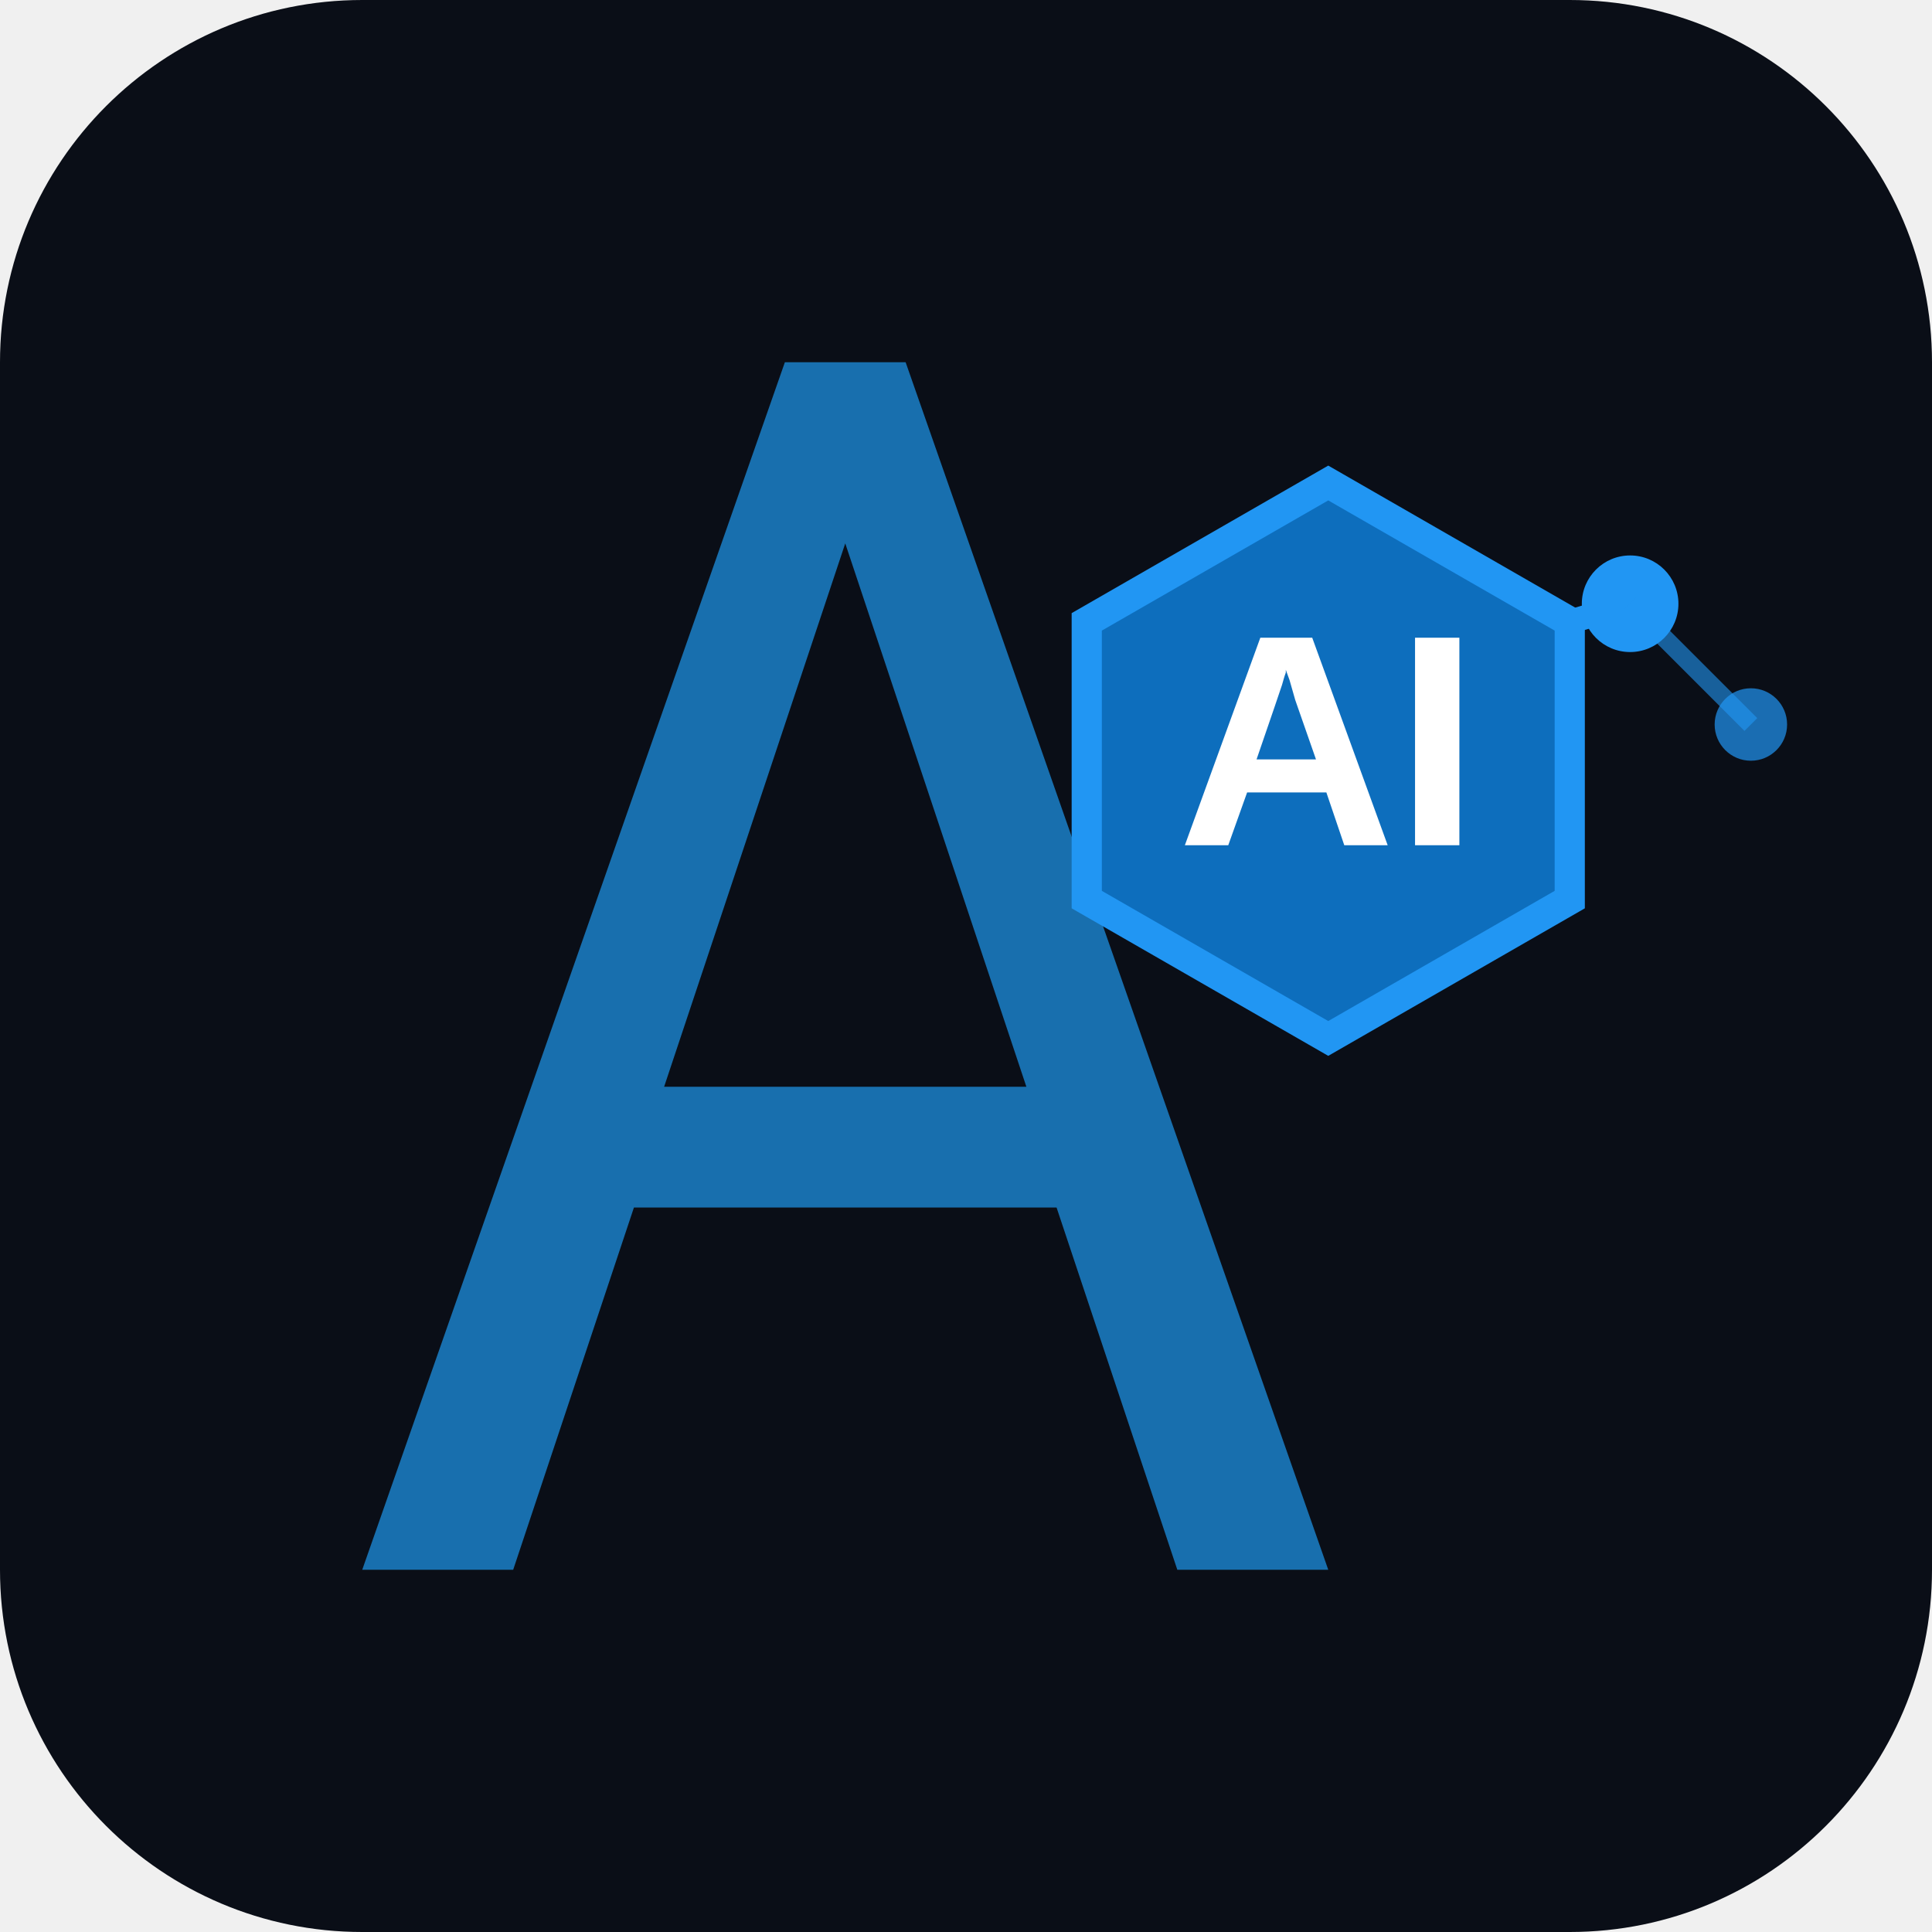
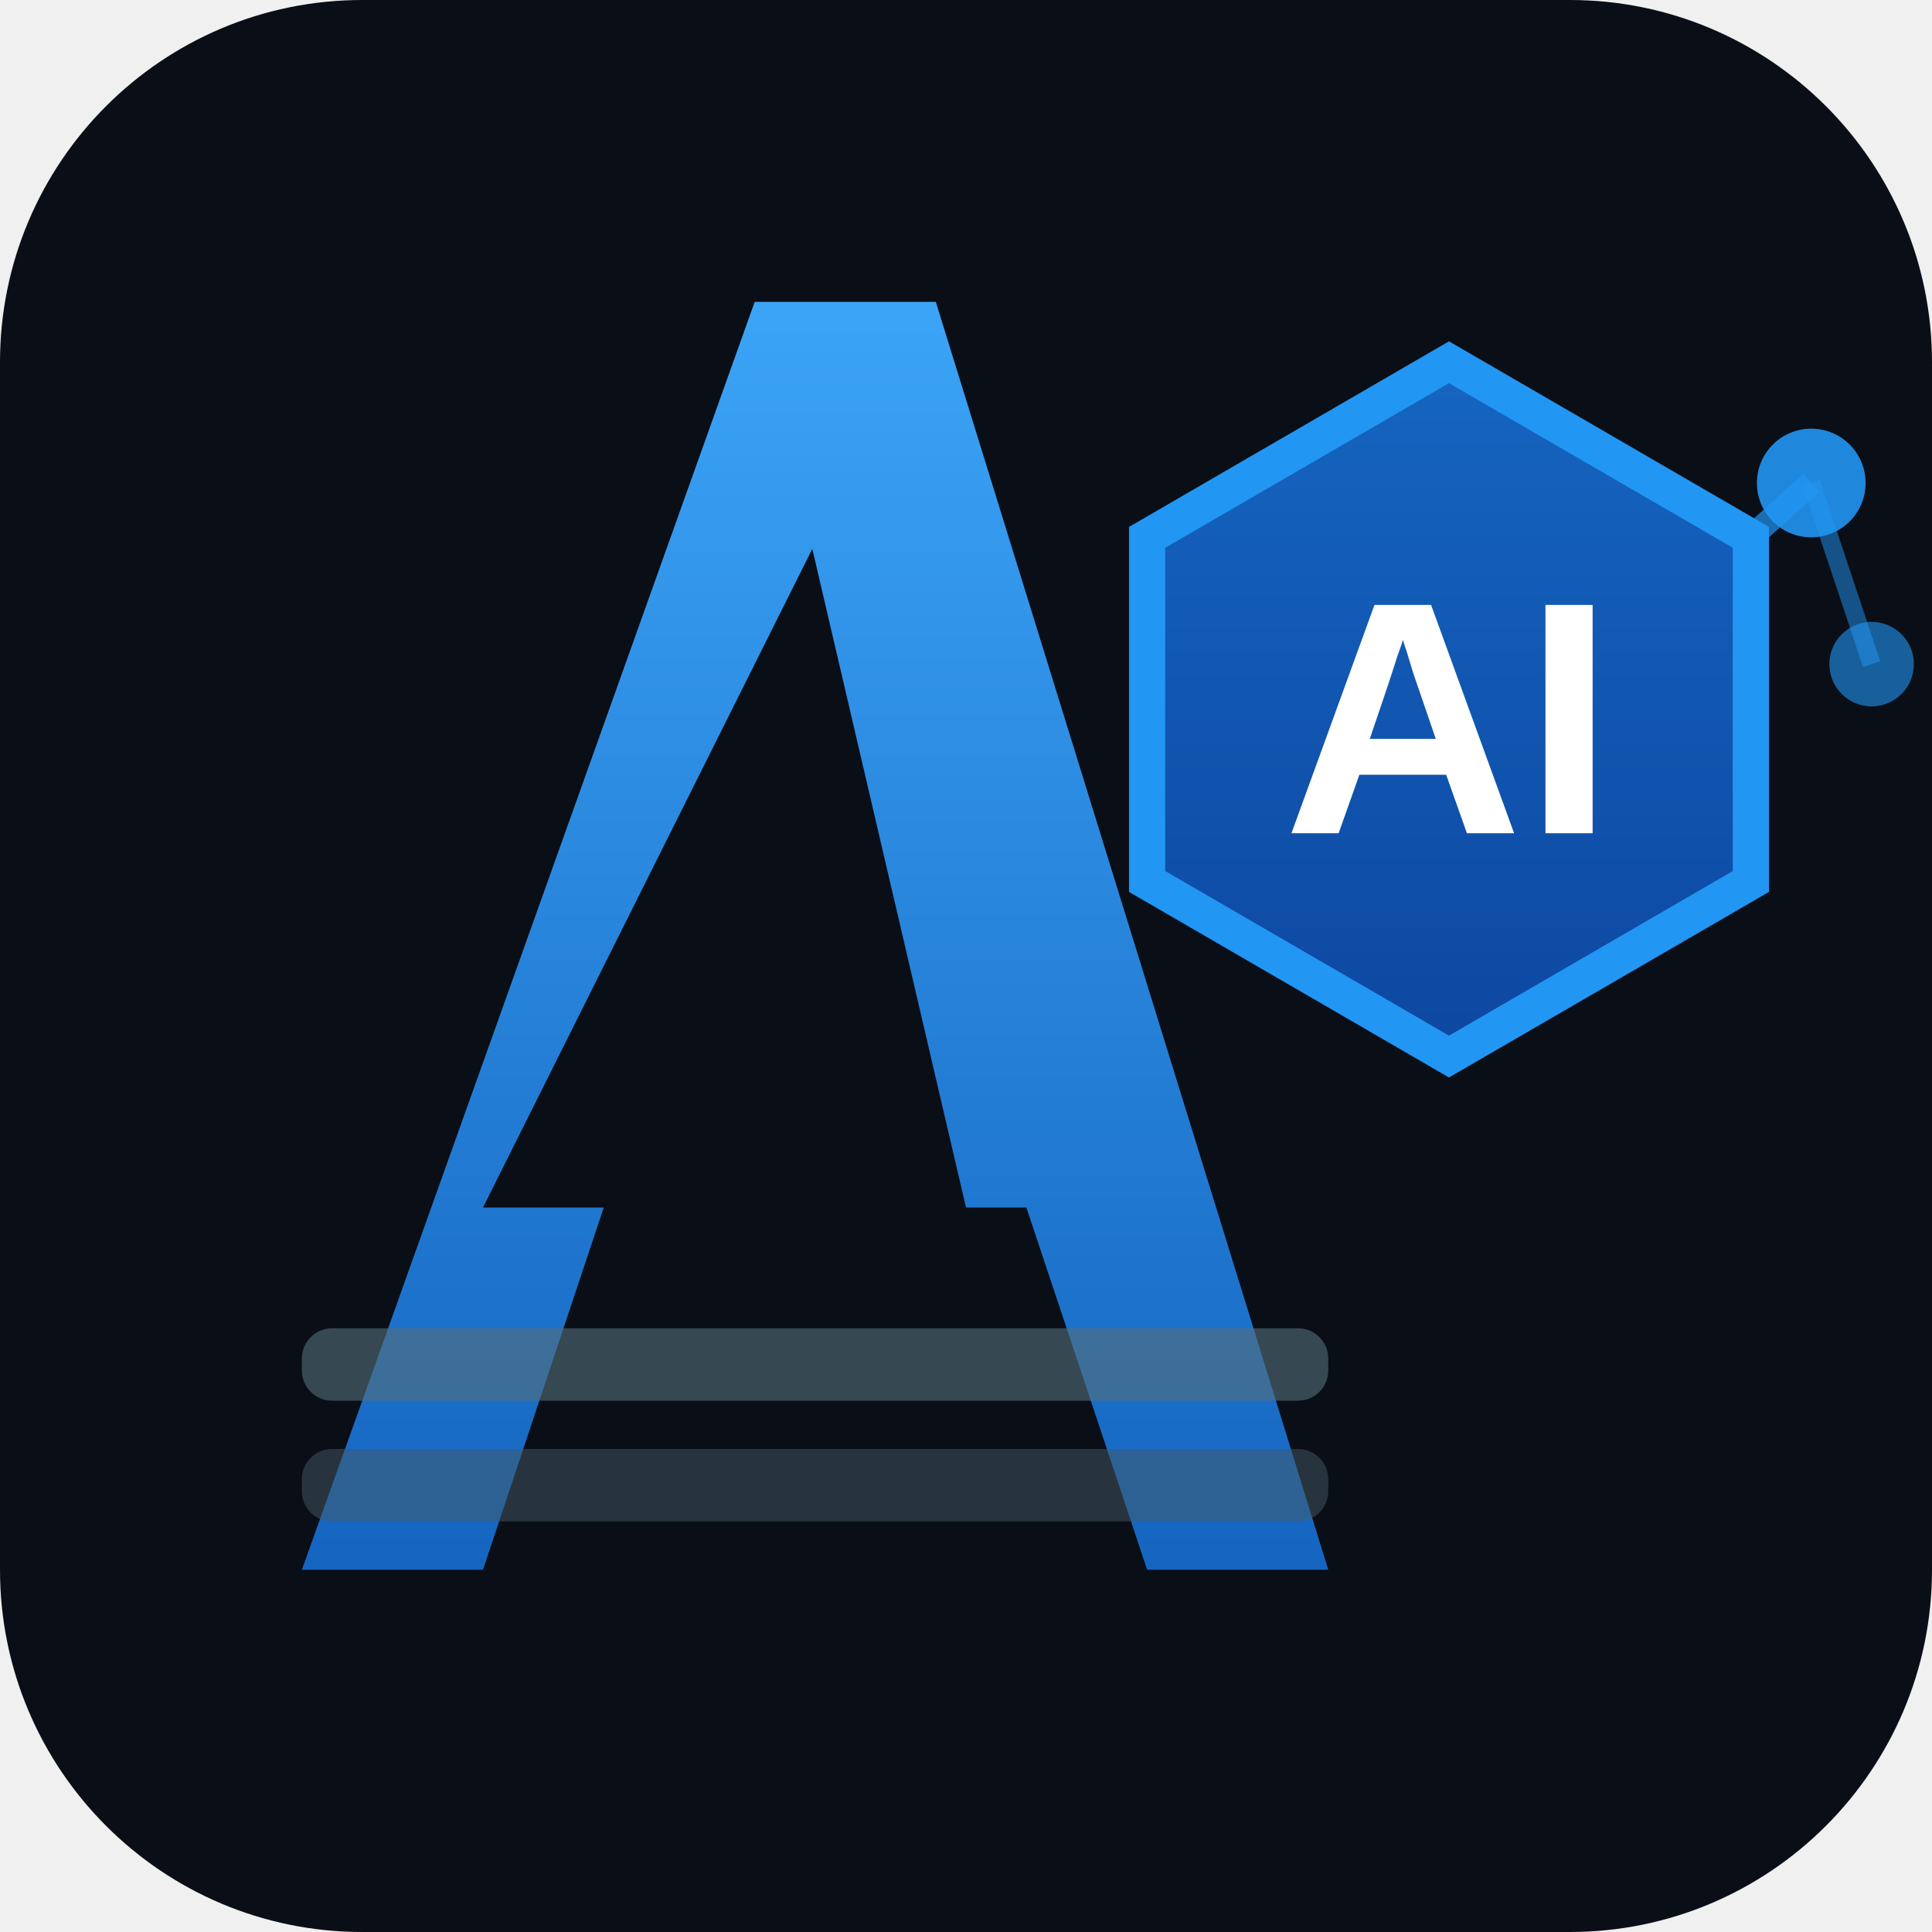
<svg xmlns="http://www.w3.org/2000/svg" viewBox="0 0 32 32">
+   <defs>
+     <linearGradient id="ag" x1="0" y1="0" x2="0" y2="1">
+       <stop offset="0%" stop-color="#3ba4f7" />
+       <stop offset="100%" stop-color="#1565C0" />
+     </linearGradient>
+     <linearGradient id="hg" x1="0" y1="0" x2="0" y2="1">
+       <stop offset="0%" stop-color="#1565C0" />
+       <stop offset="100%" stop-color="#0d47a1" />
+     </linearGradient>
+   </defs>
  <rect width="32" height="32" rx="6" fill="#0a0e17" />
-   <path d="M6 26L13 6h2l-4 12h6L13 6h2l7 20h-2.5l-2-6H10.5l-2 6H6z" fill="#1a7abf" opacity="0.9" />
-   <path d="M22 8l4 2.3v4.6L22 17.2 18 14.9v-4.6L22 8z" fill="#0d6ebd" stroke="#2196F3" stroke-width="0.5" />
-   <text x="22" y="14" text-anchor="middle" font-family="Arial,sans-serif" font-size="5" font-weight="bold" fill="white">AI</text>
-   <circle cx="27" cy="10" r="0.8" fill="#2196F3" />
-   <circle cx="29" cy="12" r="0.6" fill="#2196F3" opacity="0.7" />
-   <line x1="26" y1="10.3" x2="27" y2="10" stroke="#2196F3" stroke-width="0.4" />
-   <line x1="27" y1="10" x2="29" y2="12" stroke="#2196F3" stroke-width="0.3" opacity="0.6" />
+   <path d="M5 26L12.5 5h3L8 20h8L12.5 5h3L22 26h-3l-2-6H10l-2 6H5z" fill="url(#ag)" />
+   <rect x="5" y="22" width="17" height="1.2" rx="0.5" fill="#546E7A" opacity="0.6" />
+   <rect x="5" y="24" width="17" height="1.2" rx="0.5" fill="#455A64" opacity="0.5" />
+   <polygon points="24,6 29,8.9 29,14.6 24,17.5 19,14.6 19,8.9" fill="url(#hg)" stroke="#2196F3" stroke-width="0.6" />
+   <text x="24" y="13.8" text-anchor="middle" font-family="Arial,sans-serif" font-size="5.5" font-weight="bold" fill="white">AI</text>
+   <circle cx="30" cy="8" r="0.9" fill="#2196F3" opacity="0.9" />
+   <circle cx="31" cy="11" r="0.7" fill="#2196F3" opacity="0.6" />
+   <line x1="29" y1="8.9" x2="30" y2="8" stroke="#2196F3" stroke-width="0.4" opacity="0.7" />
+   <line x1="30" y1="8" x2="31" y2="11" stroke="#2196F3" stroke-width="0.3" opacity="0.5" />
</svg>
